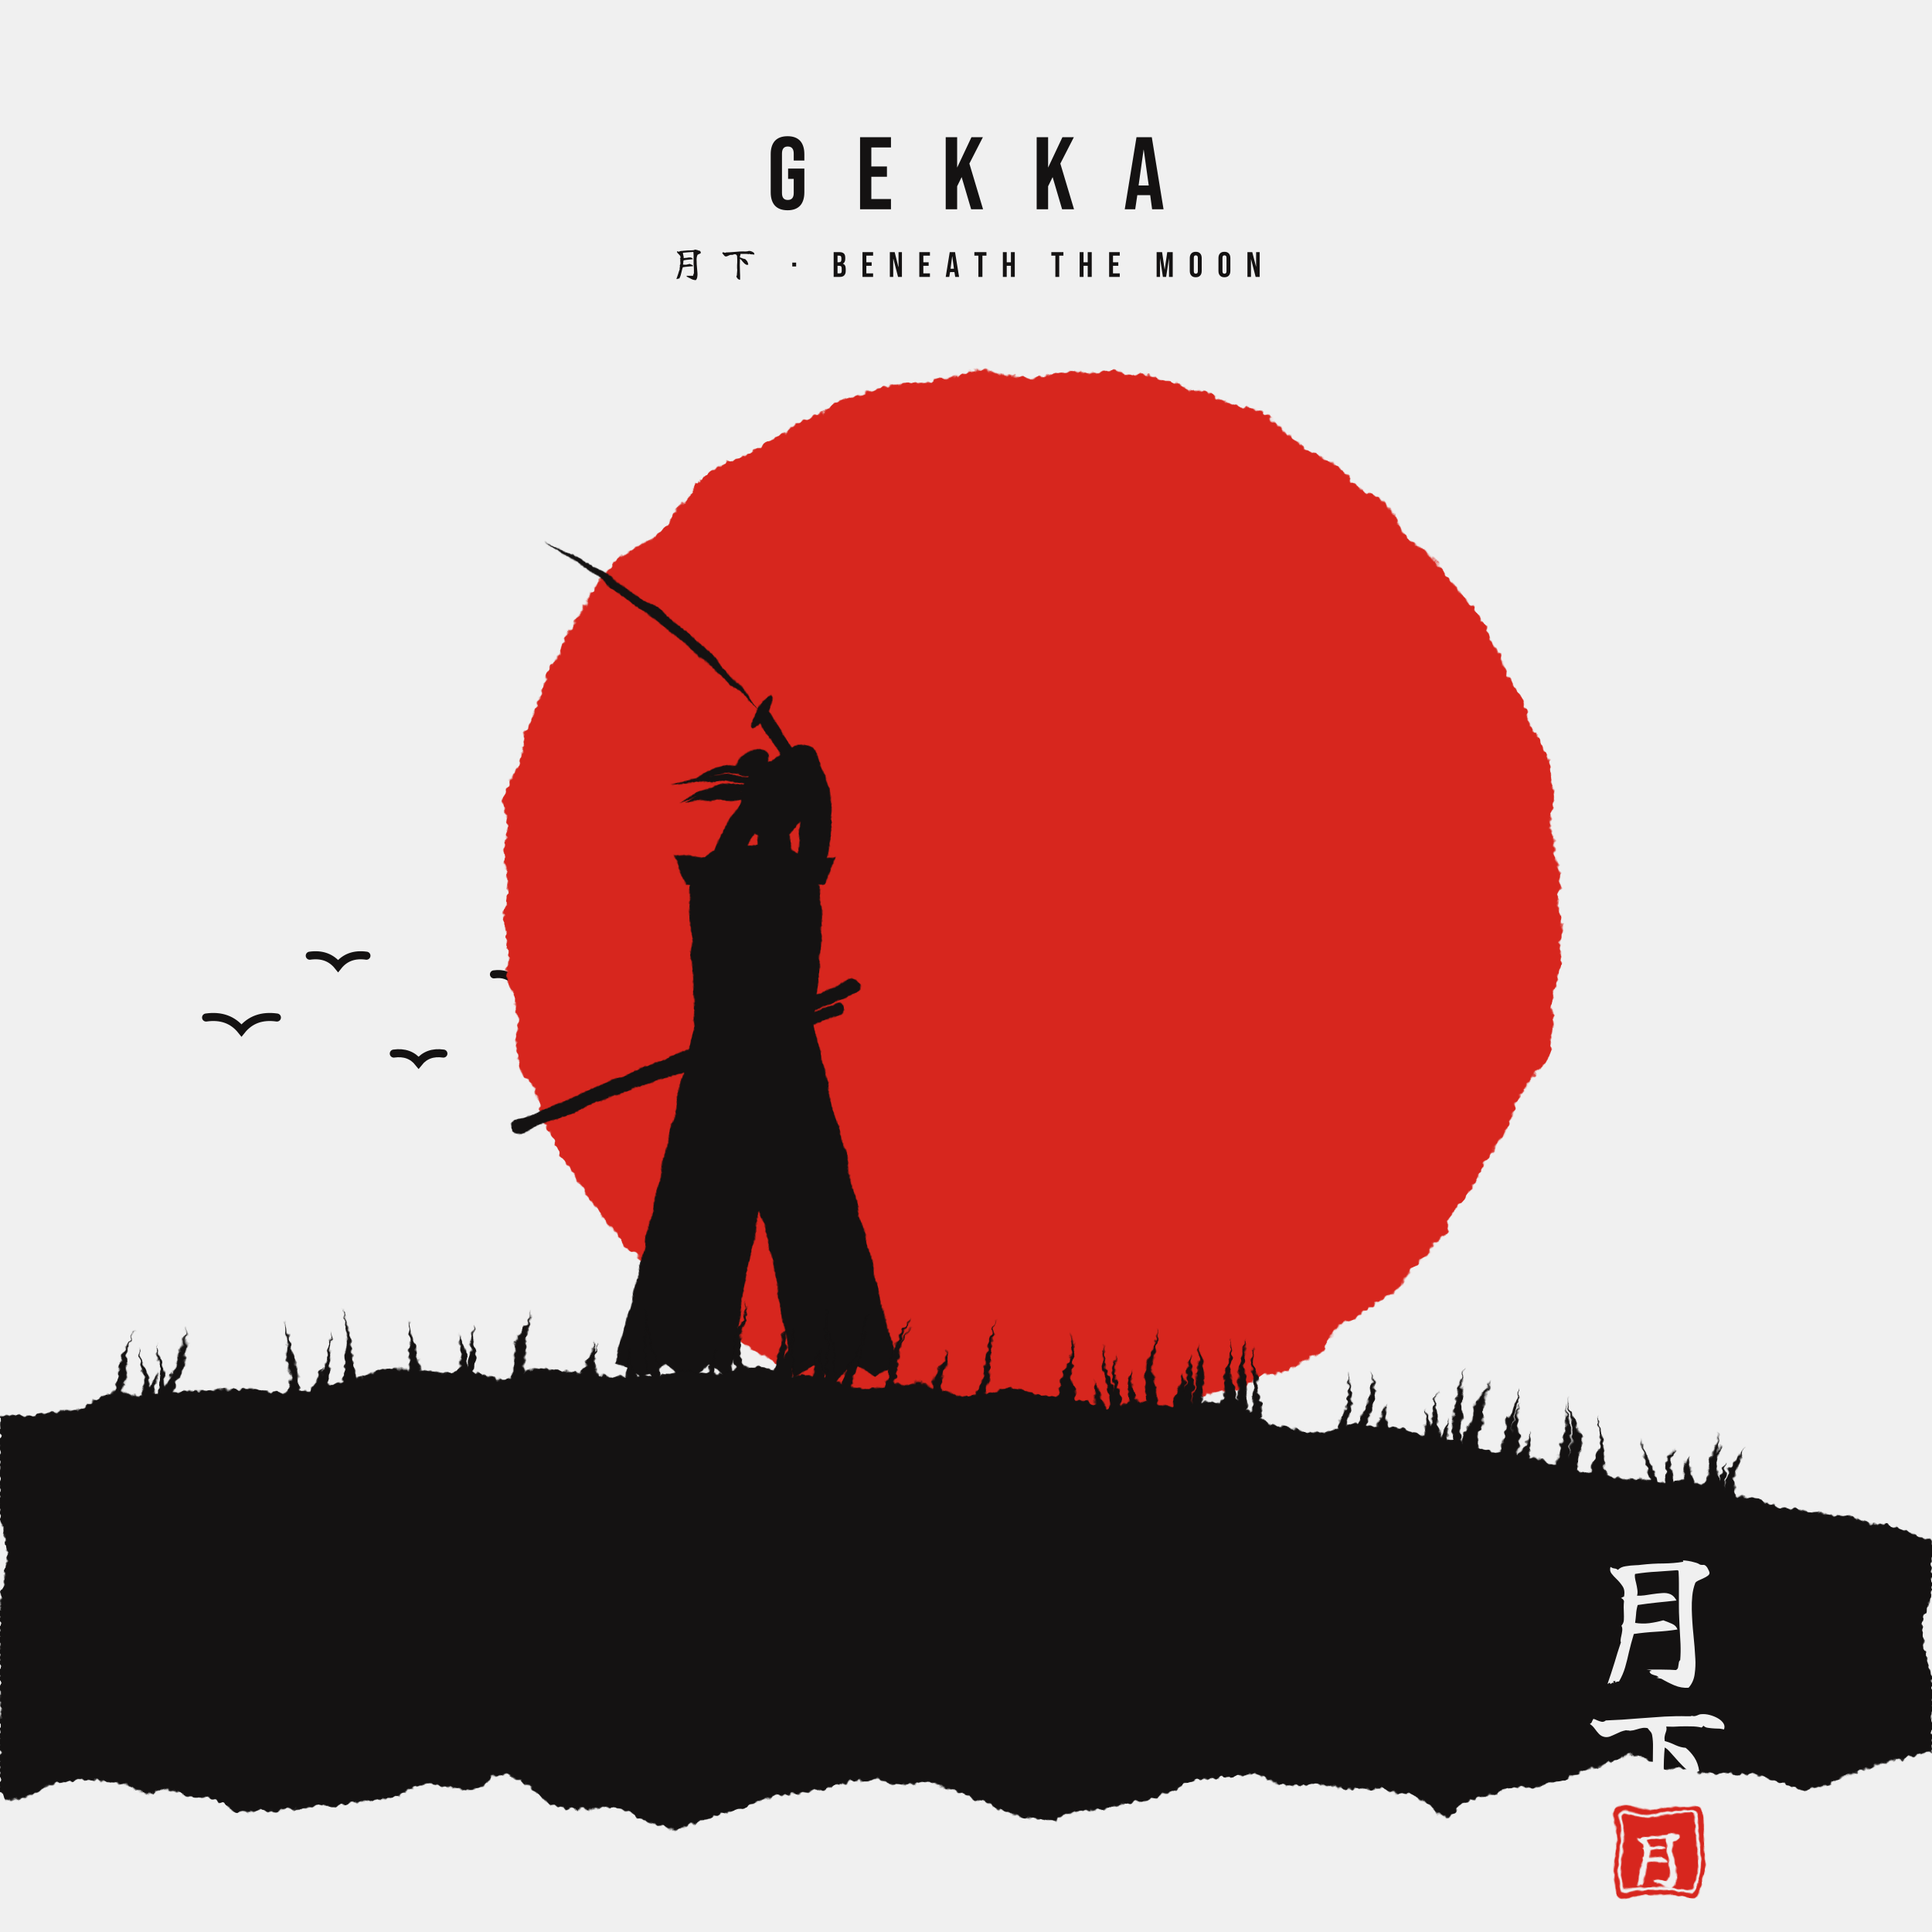
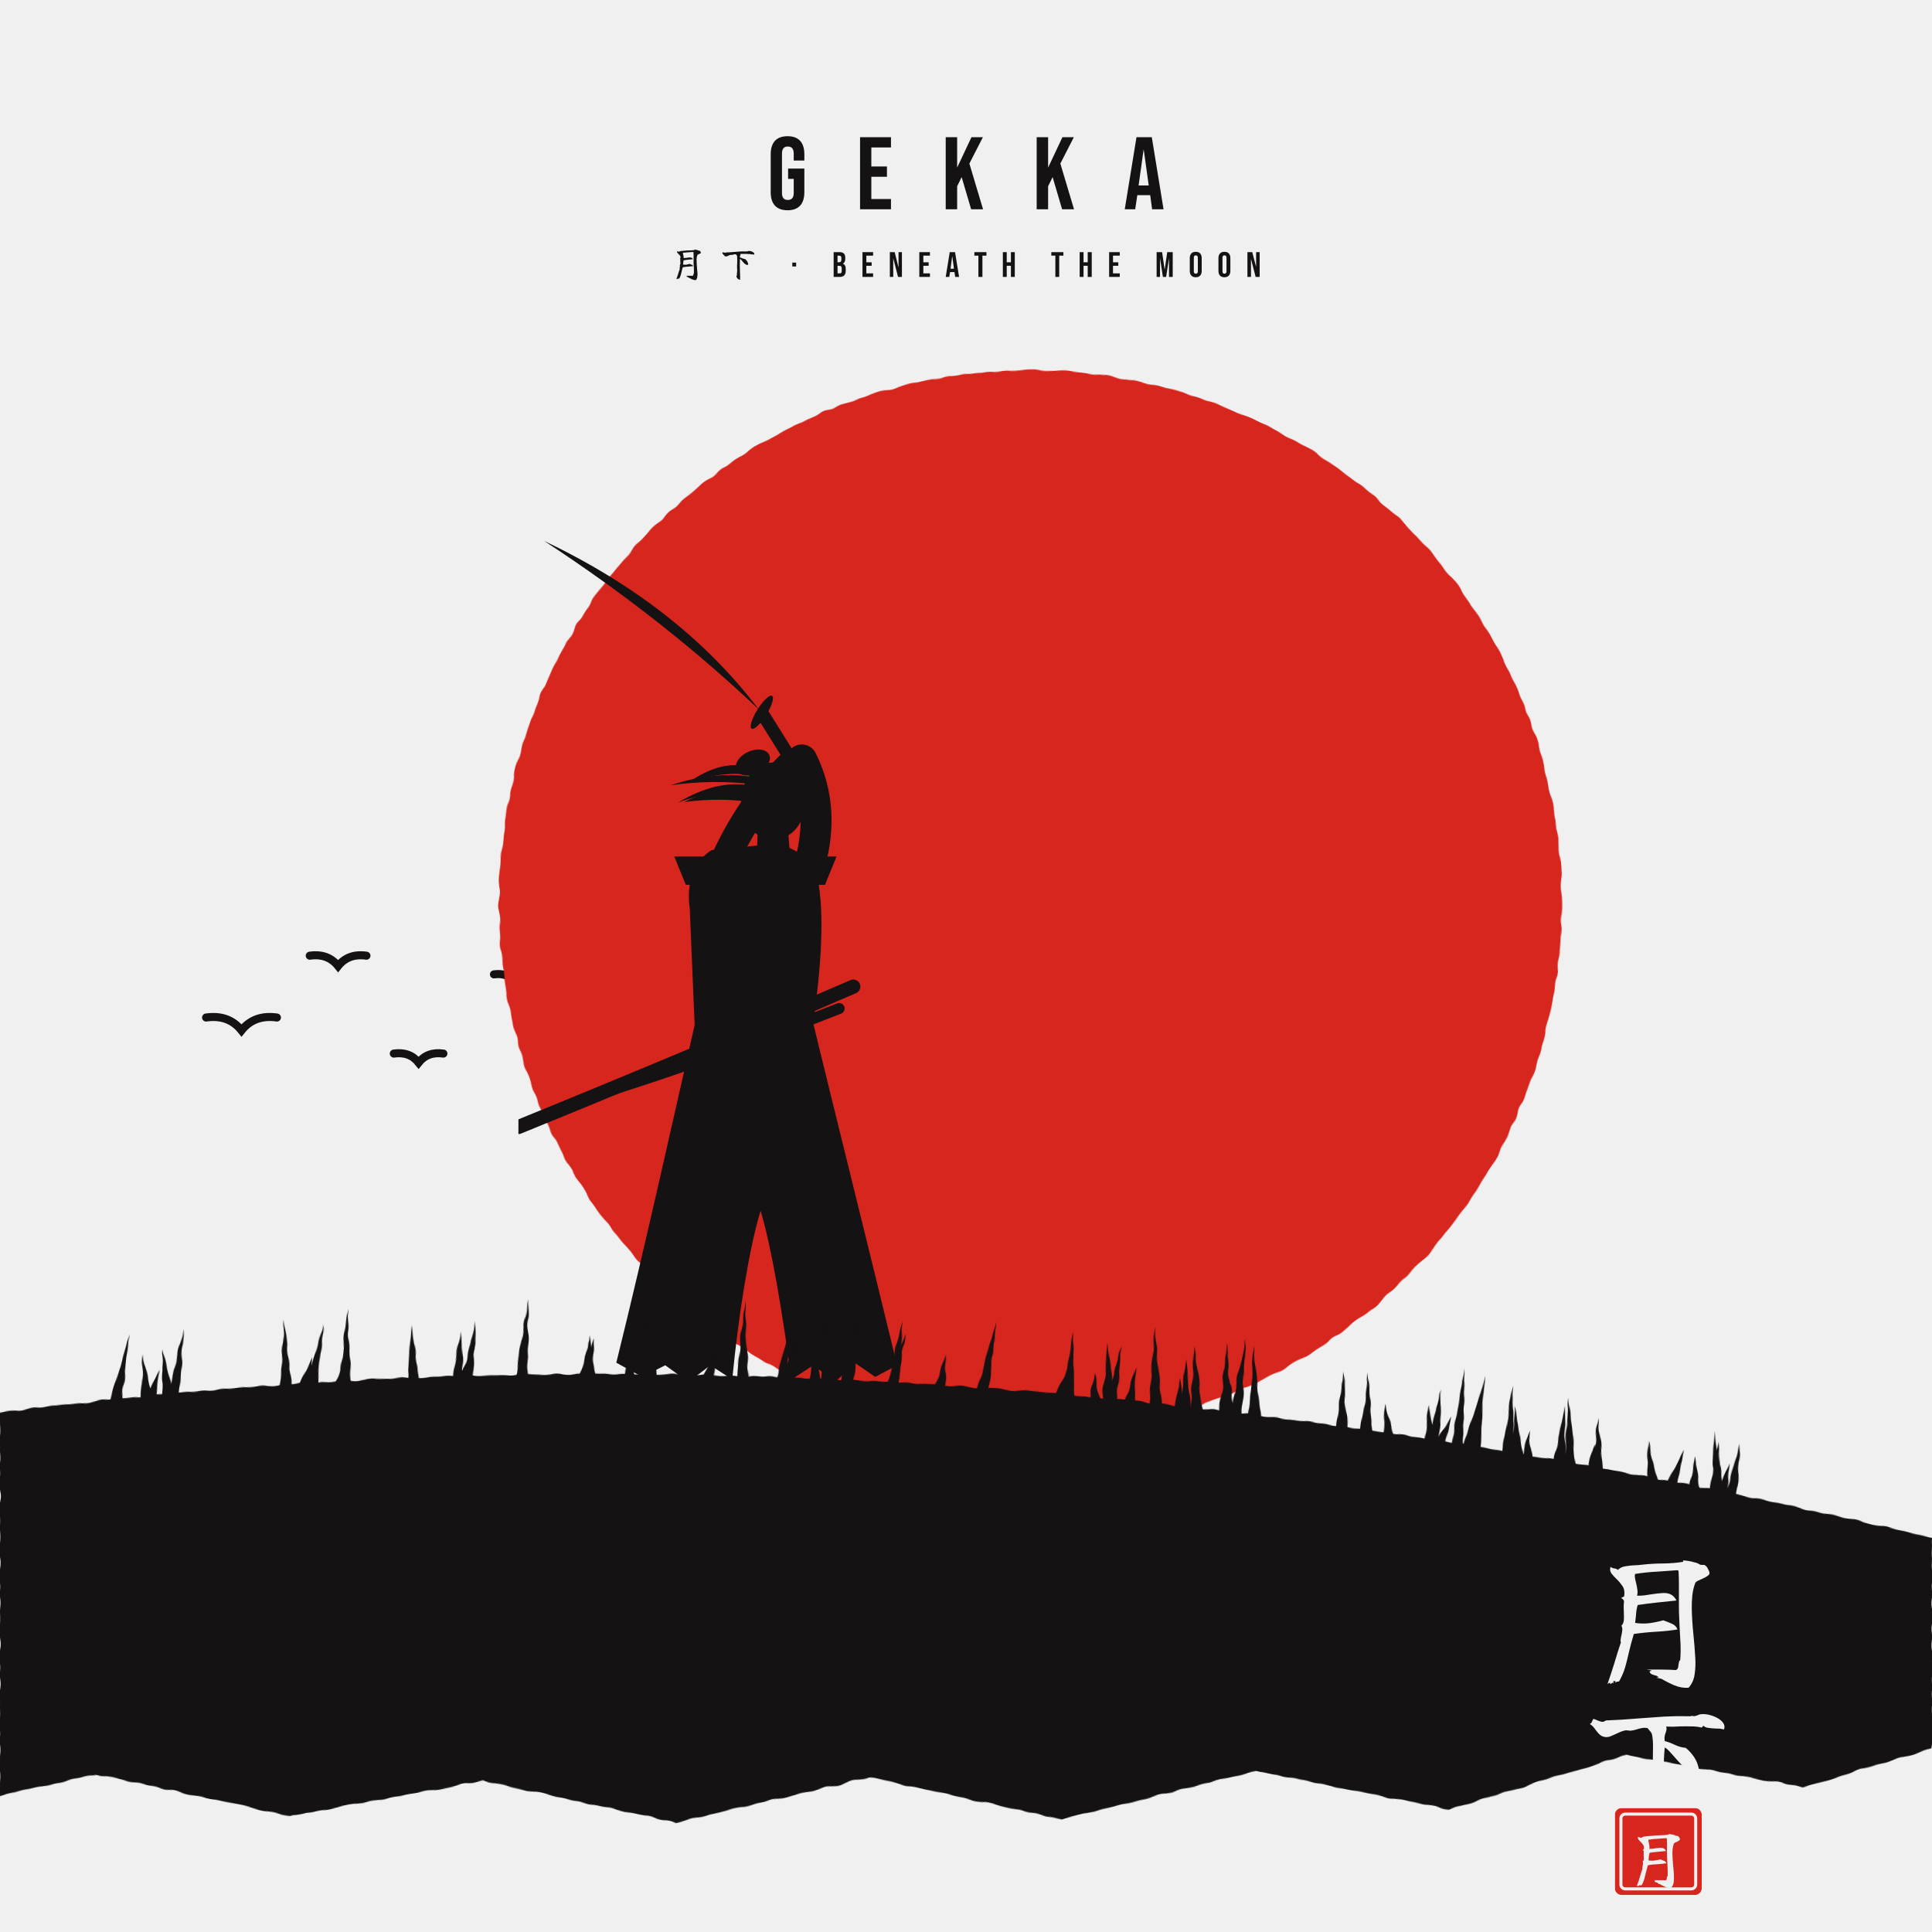
<svg xmlns="http://www.w3.org/2000/svg" width="1200" height="1200" viewBox="0 0 1200 1200" data-print-in="12x12">
  <defs>
-     <filter id="rough" x="-5%" y="-5%" width="110%" height="110%">
-       <feTurbulence type="fractalNoise" baseFrequency="0.03" numOctaves="2" seed="110" result="n" />
-       <feDisplacementMap in="SourceGraphic" in2="n" scale="9" xChannelSelector="R" yChannelSelector="G" result="d" />
-       <feTurbulence type="fractalNoise" baseFrequency="0.25" numOctaves="1" seed="111" result="n2" />
-       <feDisplacementMap in="d" in2="n2" scale="2" xChannelSelector="R" yChannelSelector="G" />
+     <filter id="rough" x="0" y="0" width="1" height="1">
+       <feOffset dx="0" dy="0" />
    </filter>
-     <filter id="brush" x="-10%" y="-10%" width="120%" height="120%">
-       <feTurbulence type="fractalNoise" baseFrequency="0.018" numOctaves="3" seed="112" result="n" />
-       <feDisplacementMap in="SourceGraphic" in2="n" scale="22" xChannelSelector="R" yChannelSelector="G" result="d" />
-       <feTurbulence type="fractalNoise" baseFrequency="0.3" numOctaves="1" seed="113" result="n2" />
-       <feDisplacementMap in="d" in2="n2" scale="4" xChannelSelector="R" yChannelSelector="G" />
+     <filter id="brush" x="-5%" y="-5%" width="110%" height="110%">
+       <feTurbulence type="fractalNoise" baseFrequency="0.12" numOctaves="1" seed="112" result="n" />
+       <feDisplacementMap in="SourceGraphic" in2="n" scale="2.5" xChannelSelector="R" yChannelSelector="G" />
    </filter>
    <filter id="grain" filterUnits="userSpaceOnUse" x="0" y="0" width="1200" height="1800">
      <feTurbulence type="fractalNoise" baseFrequency="0.55" numOctaves="2" seed="114" result="n" />
      <feColorMatrix in="n" type="matrix" values="0 0 0 0 0  0 0 0 0 0  0 0 0 0 0  1.7 0 0 0 -0.6" result="a" />
      <feComponentTransfer in="a" result="m">
        <feFuncA type="discrete" tableValues="1 1 1 1 1 1 1 1 1 0" />
      </feComponentTransfer>
      <feComposite in="SourceGraphic" in2="m" operator="in" />
    </filter>
  </defs>
  <path d="M489.2 130.6Q484.0 130.6 481.3 127.7Q478.7 124.8 478.7 119.4L478.7 119.4L478.7 95.8Q478.7 90.4 481.3 87.5Q484.0 84.6 489.2 84.6L489.2 84.6Q494.3 84.6 497.0 87.5Q499.6 90.4 499.6 95.8L499.6 95.8L499.6 99.7L493.0 99.7L493.0 95.4Q493.0 91.0 489.3 91.0L489.3 91.0Q485.7 91.0 485.7 95.4L485.7 95.4L485.7 119.9Q485.7 124.2 489.3 124.2L489.3 124.2Q493.0 124.2 493.0 119.9L493.0 119.9L493.0 111.1L489.5 111.1L489.5 104.7L499.6 104.7L499.6 119.4Q499.6 124.8 497.0 127.7Q494.3 130.6 489.2 130.6L489.2 130.6ZM534.2 130L534.2 85.2L553.4 85.2L553.4 91.6L541.2 91.6L541.2 103.4L550.9 103.4L550.9 109.8L541.2 109.8L541.2 123.6L553.4 123.6L553.4 130L534.2 130ZM587.4 130L587.4 85.2L594.5 85.2L594.5 104.1L603.4 85.2L610.5 85.2L602.1 101.6L610.6 130L603.2 130L597.3 110.0L594.5 115.7L594.5 130L587.4 130ZM643.9 130L643.9 85.2L651.0 85.2L651.0 104.1L659.9 85.2L667.0 85.2L658.6 101.6L667.1 130L659.7 130L653.8 110.0L651.0 115.7L651.0 130L643.9 130ZM698.6 130L705.9 85.2L715.4 85.2L722.7 130L715.6 130L714.4 121.1L714.4 121.2L706.4 121.2L705.1 130L698.6 130ZM707.2 115.2L713.5 115.2L710.4 93.0L710.3 93.0L707.2 115.2Z" fill="#141212" />
  <path d="M435.3 157.0L435.3 157.0Q435.3 157.2 435.0 157.4Q434.7 157.5 434.4 157.7Q434.0 157.9 433.7 158.0Q433.3 158.2 433.2 158.4L433.2 158.4Q432.8 159.3 432.7 160.3Q432.6 161.3 432.7 162.3L432.7 162.3Q432.7 164.2 432.9 166.0Q433.1 167.9 433.2 169.6L433.2 169.6Q433.3 170.7 433.1 171.9Q433.0 173.1 432.2 174.0L432.2 174.0Q431.1 174.0 430.1 173.6Q429.1 173.2 428.2 172.6L428.2 172.6L427.4 172.5Q427.5 172.4 427.6 172.4L427.6 172.4Q427.7 172.4 427.8 172.4L427.8 172.4Q427.5 172.2 427.3 172.1Q427.0 172.1 426.8 172.0Q426.6 171.9 426.4 171.6L426.4 171.6Q426.4 171.5 426.5 171.5Q426.6 171.5 426.7 171.4L426.7 171.4Q426.7 171.4 426.7 171.4L426.7 171.4Q426.6 171.4 426.4 171.3Q426.2 171.3 426.0 171.3L426.0 171.3Q426.3 171.3 426.9 171.3Q427.5 171.3 428.2 171.3Q428.8 171.3 429.4 171.3Q430.0 171.3 430.3 171.3L430.3 171.3Q430.6 171.2 430.6 170.9Q430.7 170.6 430.7 170.3Q430.8 170.0 431.0 169.8L431.0 169.8Q431.0 168.7 431.0 167.4Q430.9 166.2 430.9 164.8L430.9 164.8Q430.8 164.5 430.8 164.2Q430.8 163.9 430.8 163.7L430.8 163.7Q430.8 162.8 430.8 161.9Q430.8 161.0 430.8 160.2L430.8 160.2Q430.8 159.3 430.8 158.4Q430.8 157.6 430.7 156.7L430.7 156.7Q430.7 156.5 430.5 156.5L430.5 156.5Q429.0 156.6 427.5 156.7Q425.9 156.8 424.2 157.0L424.2 157.0Q424.2 157.2 424.2 157.6Q424.3 158.0 424.4 158.4L424.4 158.4Q424.5 158.9 424.6 159.4Q424.7 159.9 424.6 160.3L424.6 160.3Q425.1 160.3 425.7 160.2Q426.2 160.2 426.8 160.1L426.8 160.1Q427.5 159.9 428.2 159.9Q428.9 159.8 429.5 160.1Q430.1 160.3 430.4 161L430.4 161Q428.8 161.2 427.4 161.3Q426.1 161.4 424.6 161.7L424.6 161.7Q424.4 162.4 424.4 163.0Q424.4 163.6 424.2 164.3L424.2 164.3Q425.3 164.5 426.3 164.4Q427.4 164.2 428.4 163.9L428.4 163.9Q429.1 164.2 429.7 164.5Q430.4 164.7 430.5 165.3L430.5 165.3Q429.1 165.5 427.4 165.6Q425.7 165.7 424.1 166.0L424.1 166.0Q423.6 167.4 423.4 168.6Q423.1 169.8 422.8 170.9Q422.5 172 421.9 173.0L421.9 173.0Q421.7 173.0 421.5 173.1Q421.4 173.1 421.3 173.2L421.3 173.2Q421.3 173.1 421.3 173.1Q421.4 173.0 421.3 172.9L421.3 172.9Q421.1 173.0 421.1 172.9L421.1 172.9Q421.0 173.0 421.0 173.1L421.0 173.1Q421.1 173.2 421.1 173.3L421.1 173.3Q421.0 173.2 420.9 173.2Q420.8 173.3 420.7 173.3L420.7 173.3Q420.7 173.4 420.6 173.4L420.6 173.4Q420.5 173.4 420.5 173.3L420.5 173.3Q420.6 173.3 420.5 173.2L420.5 173.2Q420.4 173.3 420.3 173.3Q420.2 173.3 420.1 173.4L420.1 173.4Q420.7 171.8 421.2 170.2Q421.6 168.7 422.2 167.2L422.2 167.2Q422.1 167.1 422.1 166.8Q422.1 166.6 422.2 166.3L422.2 166.3Q422.3 165.9 422.3 165.5Q422.4 165.0 422.2 164.8L422.2 164.8Q422.5 164.4 422.6 163.9Q422.6 163.4 422.6 162.8L422.6 162.8Q422.5 162.4 422.5 162.0Q422.5 161.6 422.6 161.1L422.6 161.1Q422.5 160.7 422.2 160.6L422.2 160.6Q422.3 160.6 422.4 160.5Q422.5 160.4 422.6 160.4L422.6 160.4Q422.8 159.4 422.4 158.8Q422.0 158.3 421.5 157.8L421.5 157.8Q421.1 157.4 420.7 157.0Q420.4 156.6 420.6 156.0L420.6 156.0Q420.9 156.2 421.2 156.2Q421.5 156.3 421.7 156.4L421.7 156.4Q422.1 156.0 422.9 155.9Q423.6 155.8 424.3 155.8L424.3 155.8Q424.5 155.7 424.8 155.7Q425.0 155.7 425.2 155.7L425.2 155.7Q426.9 155.5 428.5 155.5Q430.1 155.5 431.3 155.3L431.3 155.3Q431.4 155.2 431.4 155.2Q431.4 155.1 431.3 155.0L431.3 155.0Q431.6 155.0 432.1 155.1Q432.6 155.2 433.1 155.3Q433.6 155.5 433.8 155.6L433.8 155.6Q434.0 155.7 434.3 155.7Q434.6 155.7 434.8 155.9L434.8 155.9Q434.8 155.9 435.0 156.1Q435.1 156.4 435.2 156.6Q435.3 156.9 435.3 157.0ZM468.5 158.2L468.5 158.2Q468.2 158.1 467.8 158.0Q467.5 158.0 467.1 158.0L467.1 158.0Q466.6 158.0 466.1 157.9Q465.6 157.9 465.4 157.6L465.4 157.6Q465.3 157.7 465.3 157.7Q465.2 157.8 465.1 157.9L465.1 157.9Q464.4 157.7 463.6 157.7Q462.8 157.7 461.9 157.7L461.9 157.7Q461.4 157.7 460.9 157.7Q460.4 157.7 459.9 157.7L459.9 157.7Q460.0 158.0 459.9 158.2Q459.9 158.4 459.8 158.6L459.8 158.6Q459.7 158.8 459.6 159.1Q459.6 159.4 459.6 159.9L459.6 159.9Q460.4 160.1 461.2 160.5Q462.0 160.8 462.8 160.9L462.8 160.9Q463.5 161.5 464.1 162.3Q464.6 163.2 464.8 164.3L464.8 164.3Q464.1 164.7 463.5 164.4Q462.9 164.1 462.3 163.6Q461.7 163.0 461.2 162.4L461.2 162.4Q460.8 161.9 460.4 161.4Q460.0 161.0 459.6 160.8L459.6 160.8Q459.5 162.6 459.5 164.6Q459.5 166.6 459.6 168.6L459.6 168.6Q459.6 169.9 459.7 171.2Q459.7 172.5 459.7 173.7L459.7 173.7Q459.3 173.8 458.9 173.6Q458.5 173.4 458.2 173.1Q457.9 172.7 457.7 172.4Q457.4 172.0 457.4 171.7L457.4 171.7Q457.4 171.5 457.5 171.3Q457.6 171.1 457.7 171.0L457.7 171.0Q457.7 170.8 457.7 170.3Q457.8 169.8 457.8 169.1Q457.8 168.4 457.9 167.7Q457.9 167.0 457.8 166.5L457.8 166.5Q457.8 165.6 457.8 164.7Q457.8 163.8 457.9 163.0L457.9 163.0Q457.9 161.9 457.9 160.9Q457.9 159.9 457.8 159.0L457.8 159.0Q457.8 158.7 457.5 158.5Q457.3 158.2 457.1 158.0L457.1 158.0Q456.7 157.9 456.3 157.9Q455.9 158.0 455.5 158.1L455.5 158.1Q455.3 158.2 455.0 158.3Q454.8 158.3 454.5 158.3L454.5 158.3Q454.4 158.3 454.3 158.3L454.3 158.3Q454.2 158.3 454.1 158.3Q454.0 158.3 453.9 158.3L453.9 158.3Q453.5 158.3 453.1 158.5Q452.7 158.6 452.4 158.8L452.4 158.8Q451.9 159.0 451.5 159.2Q451.1 159.3 450.7 159.3L450.7 159.3Q450.2 159.2 449.9 158.8Q449.5 158.4 449.2 158.0Q449.0 157.6 448.5 157.3L448.5 157.3Q448.8 157.2 448.8 157.1Q448.8 156.9 449.1 156.6L449.1 156.6Q449.2 156.6 449.3 156.7Q449.5 156.7 449.6 156.8L449.6 156.8Q449.9 156.9 450.3 157.0Q450.6 157.1 450.9 156.8L450.9 156.8Q452.1 156.8 453.3 156.7Q454.6 156.6 455.9 156.5L455.9 156.5Q457.8 156.4 459.6 156.2Q461.4 156.1 462.9 156.2L462.9 156.2Q463.0 156.2 463.1 156.2L463.1 156.2Q463.3 156.2 463.4 156.2Q463.6 156.2 463.7 156.1L463.7 156.1Q464.0 156.2 464.2 156.1Q464.5 156.1 464.7 156.0L464.7 156.0Q464.8 155.9 464.9 155.9Q465.0 155.9 465.1 155.9L465.1 155.9Q465.7 155.8 466.3 156.0Q467.0 156.2 467.5 156.5Q468.1 156.8 468.4 157.2Q468.6 157.7 468.5 158.2ZM492.1 165.5L492.1 163.1L494.5 163.1L494.5 165.5L492.1 165.5ZM517.8 172L517.8 156.6L521.4 156.6Q523.3 156.6 524.2 157.5Q525.0 158.3 525.0 160.1L525.0 160.1L525.0 160.8Q525.0 161.9 524.6 162.7Q524.2 163.4 523.5 163.8L523.5 163.8L523.5 163.8Q525.3 164.4 525.3 167.0L525.3 167.0L525.3 168.3Q525.3 170.1 524.3 171.1Q523.4 172 521.6 172L521.6 172L517.8 172ZM520.2 162.9L521.1 162.9Q521.9 162.9 522.2 162.5Q522.6 162.1 522.6 161.2L522.6 161.2L522.6 160.4Q522.6 159.5 522.3 159.2Q522 158.8 521.4 158.8L521.4 158.8L520.2 158.8L520.2 162.9ZM520.2 169.8L521.6 169.8Q522.2 169.8 522.5 169.5Q522.8 169.1 522.8 168.3L522.8 168.3L522.8 166.9Q522.8 165.9 522.5 165.5Q522.1 165.1 521.3 165.1L521.3 165.1L520.2 165.1L520.2 169.8ZM535.7 172L535.7 156.6L542.3 156.6L542.3 158.8L538.1 158.8L538.1 162.9L541.4 162.9L541.4 165.1L538.1 165.1L538.1 169.8L542.3 169.8L542.3 172L535.7 172ZM552.7 172L552.7 156.6L555.7 156.6L558.0 165.8L558.1 165.8L558.1 156.6L560.2 156.6L560.2 172L557.8 172L554.9 160.8L554.8 160.8L554.8 172L552.7 172ZM571.0 172L571.0 156.6L577.6 156.6L577.6 158.8L573.5 158.8L573.5 162.9L576.8 162.9L576.8 165.1L573.5 165.1L573.5 169.8L577.6 169.8L577.6 172L571.0 172ZM587.4 172L589.9 156.6L593.2 156.6L595.7 172L593.3 172L592.8 168.9L592.8 169.0L590.1 169.0L589.6 172L587.4 172ZM590.4 166.9L592.5 166.9L591.5 159.3L591.4 159.3L590.4 166.9ZM607.7 172L607.7 158.8L605.2 158.8L605.2 156.6L612.7 156.6L612.7 158.8L610.2 158.8L610.2 172L607.7 172ZM622.9 172L622.9 156.6L625.3 156.6L625.3 162.9L627.9 162.9L627.9 156.6L630.3 156.6L630.3 172L627.9 172L627.9 165.1L625.3 165.1L625.3 172L622.9 172ZM655.5 172L655.5 158.8L653.0 158.8L653.0 156.6L660.5 156.6L660.5 158.8L657.9 158.8L657.9 172L655.5 172ZM670.6 172L670.6 156.6L673.0 156.6L673.0 162.9L675.6 162.9L675.6 156.6L678.1 156.6L678.1 172L675.6 172L675.6 165.1L673.0 165.1L673.0 172L670.6 172ZM688.9 172L688.9 156.6L695.5 156.6L695.5 158.8L691.3 158.8L691.3 162.9L694.6 162.9L694.6 165.1L691.3 165.1L691.3 169.8L695.5 169.8L695.5 172L688.9 172ZM718.4 172L718.4 156.6L721.8 156.6L723.4 167.6L723.4 167.6L725.0 156.6L728.4 156.6L728.4 172L726.1 172L726.1 160.3L726.1 160.3L724.3 172L722.3 172L720.5 160.3L720.5 160.3L720.5 172L718.4 172ZM742.7 172.2Q740.9 172.2 740.0 171.2Q739.0 170.2 739.0 168.3L739.0 168.3L739.0 160.3Q739.0 158.4 740.0 157.4Q740.9 156.4 742.7 156.4L742.7 156.4Q744.5 156.4 745.4 157.4Q746.4 158.4 746.4 160.3L746.4 160.3L746.4 168.3Q746.4 170.2 745.4 171.2Q744.5 172.2 742.7 172.2L742.7 172.2ZM742.7 170.0Q744.0 170.0 744.0 168.5L744.0 168.5L744.0 160.1Q744.0 158.6 742.7 158.6L742.7 158.6Q741.5 158.6 741.5 160.1L741.5 160.1L741.5 168.5Q741.5 170.0 742.7 170.0L742.7 170.0ZM760.5 172.2Q758.7 172.2 757.8 171.2Q756.8 170.2 756.8 168.3L756.8 168.3L756.8 160.3Q756.8 158.4 757.8 157.4Q758.7 156.4 760.5 156.4L760.5 156.4Q762.3 156.4 763.2 157.4Q764.2 158.4 764.2 160.3L764.2 160.3L764.2 168.3Q764.2 170.2 763.2 171.2Q762.3 172.2 760.5 172.2L760.5 172.2ZM760.5 170.0Q761.8 170.0 761.8 168.5L761.8 168.5L761.8 160.1Q761.8 158.6 760.5 158.6L760.5 158.6Q759.3 158.6 759.3 160.1L759.3 160.1L759.3 168.5Q759.3 170.0 760.5 170.0L760.5 170.0ZM774.8 172L774.8 156.6L777.8 156.6L780.2 165.8L780.2 165.8L780.2 156.6L782.4 156.6L782.4 172L779.9 172L777.0 160.8L777.0 160.8L777.0 172L774.8 172Z" fill="#141212" />
  <path d="M128,632 Q142,630 150,640 Q158,630 172,632" stroke="#141212" stroke-width="5" fill="none" stroke-linecap="round" />
  <path d="M192.4,593.6 Q203.6,592 210,600 Q216.4,592 227.6,593.6" stroke="#141212" stroke-width="5" fill="none" stroke-linecap="round" />
  <path d="M244.6,654.4 Q254.4,653 260,660 Q265.6,653 275.4,654.4" stroke="#141212" stroke-width="5" fill="none" stroke-linecap="round" />
  <path d="M306.8,605.2 Q315.2,604 320,610 Q324.8,604 333.2,605.2" stroke="#141212" stroke-width="5" fill="none" stroke-linecap="round" />
  <g filter="url(#brush)">
    <circle cx="640" cy="560" r="330" fill="#D7261E" />
  </g>
  <g transform="translate(470,868) scale(0.4,0.4) translate(0,-1000)">
    <g filter="url(#rough)">
      <g fill="#141212">
        <path d="M-96,420 L88,420 C122,560 172,760 218,950 L184,968 L152,946 L122,976 L88,950 L54,972 C40,870 24,770 6,710 C-12,770 -28,870 -38,972 L-72,950 L-106,976 L-142,950 L-178,968 L-218,946 C-172,760 -128,560 -96,420Z" />
        <path d="M-70,150 C-96,166 -110,200 -104,240 L-96,430 L86,430 C98,350 106,262 96,202 C90,166 60,146 30,140Z" />
        <path d="M-128,160 L124,160 L106,204 L-110,204Z" />
        <path d="M2,112 L48,112 L52,160 L0,160Z" />
        <ellipse cx="26" cy="74" rx="50" ry="60" />
        <path d="M70,58 L90,86 L72,94Z" />
        <ellipse cx="-6" cy="14" rx="28" ry="18" transform="rotate(-25 -6 14)" />
        <path d="M-10,22 Q-53.515,7.822 -107.029,45.825 Q-53.515,26 -4,34Z" />
        <path d="M-10,36 Q-66.692,27.281 -133.385,49.225 Q-66.692,40 -4,48Z" />
        <path d="M-10,50 Q-60.904,39.851 -121.808,76.028 Q-60.904,54 -4,62Z" />
        <path d="M-10,64 Q-56.221,46.908 -112.443,75.341 Q-56.221,68 -4,76Z" />
        <path d="M150,362 Q-100,470 -370,580" stroke="#141212" stroke-width="22" stroke-linecap="round" fill="none" />
        <path d="M128,396 Q-60,470 -230,524" stroke="#141212" stroke-width="17" stroke-linecap="round" fill="none" />
        <ellipse cx="66" cy="402" rx="10" ry="30" transform="rotate(-22 66 402)" />
        <path d="M78,186 Q110,90 70,10" stroke="#141212" stroke-width="48" stroke-linecap="round" fill="none" />
        <path d="M-60,190 Q-20,90 50,20" stroke="#141212" stroke-width="44" stroke-linecap="round" fill="none" />
        <path d="M60,20 L10,-60" stroke="#141212" stroke-width="20" stroke-linecap="round" />
        <ellipse cx="8" cy="-64" rx="30" ry="8" transform="rotate(-58 8 -64)" />
        <path d="M2,-70 Q-120,-230 -330,-330 Q-140,-206 14,-58Z" />
      </g>
    </g>
  </g>
  <mask id="hl0" maskUnits="userSpaceOnUse" x="-3000" y="-3000" width="8000" height="9000">
    <rect x="-3000" y="-3000" width="8000" height="9000" fill="#fff" />
    <path d="M1061.8 977.2L1061.8 977.2Q1061.7 978.1 1060.5 978.9Q1059.3 979.7 1057.8 980.4Q1056.3 981.0 1054.9 981.7Q1053.6 982.3 1053 983.1L1053 983.1Q1051.5 987.0 1051.1 991.3Q1050.7 995.5 1050.8 999.7L1050.8 999.7Q1051.0 1007.4 1051.8 1015.1Q1052.6 1022.8 1053 1030.2L1053 1030.2Q1053.3 1034.8 1052.6 1039.7Q1052.0 1044.7 1048.8 1048.3L1048.8 1048.3Q1044.3 1048.6 1040.0 1046.8Q1035.8 1045.0 1031.9 1042.7L1031.9 1042.7L1028.9 1042.1Q1029.0 1041.9 1029.7 1041.9L1029.7 1041.9Q1030.1 1041.9 1030.3 1041.9L1030.3 1041.9Q1029.4 1040.9 1028.3 1040.7Q1027.1 1040.4 1026.2 1040.0Q1025.2 1039.7 1024.6 1038.5L1024.6 1038.5Q1024.5 1038.2 1024.9 1038.0Q1025.3 1037.9 1025.8 1037.8L1025.8 1037.8Q1025.9 1037.8 1025.9 1037.8L1025.9 1037.8Q1025.4 1037.4 1024.6 1037.3Q1023.7 1037.2 1022.7 1037.0L1022.7 1037.0Q1024.2 1037.0 1026.7 1037.0Q1029.2 1037.0 1031.9 1037.0Q1034.7 1037.0 1037.1 1037.1Q1039.6 1037.2 1040.9 1037.3L1040.9 1037.3Q1042.1 1036.8 1042.3 1035.6Q1042.5 1034.4 1042.7 1033.1Q1042.8 1031.7 1043.6 1031.1L1043.6 1031.1Q1044.0 1026.4 1043.8 1021.1Q1043.5 1015.7 1043.2 1010.1L1043.2 1010.1Q1043.2 1008.9 1043.1 1007.7Q1043.1 1006.4 1043.0 1005.2L1043.0 1005.2Q1042.8 1001.6 1042.8 997.9Q1042.8 994.3 1042.8 990.7L1042.8 990.7Q1042.8 987.0 1042.8 983.4Q1042.8 979.9 1042.6 976.3L1042.6 976.3Q1042.6 975.2 1041.6 975.3L1041.6 975.3Q1035.4 975.8 1029.0 976.2Q1022.6 976.5 1015.6 977.6L1015.6 977.6Q1015.3 978.4 1015.5 979.9Q1015.7 981.4 1016.2 983.2L1016.2 983.2Q1016.7 985.3 1017.0 987.4Q1017.3 989.6 1016.8 991.1L1016.8 991.1Q1019.1 991.2 1021.4 990.9Q1023.7 990.6 1026.0 990.2L1026.0 990.2Q1029.3 989.7 1032.2 989.5Q1035.2 989.2 1037.5 990.2Q1039.8 991.2 1041.3 994.1L1041.3 994.1Q1034.7 994.8 1028.9 995.4Q1023.2 996.0 1017.2 996.9L1017.2 996.9Q1016.3 1000.1 1016.2 1002.6Q1016.0 1005.1 1015.6 1008.0L1015.6 1008.0Q1019.9 1008.7 1024.3 1008.2Q1028.8 1007.6 1033.1 1006.4L1033.1 1006.4Q1035.9 1007.4 1038.6 1008.6Q1041.2 1009.8 1041.9 1012.1L1041.9 1012.1Q1035.7 1013.1 1028.6 1013.5Q1021.5 1013.9 1014.8 1014.9L1014.8 1014.9Q1013.0 1020.9 1011.8 1026.0Q1010.7 1031.1 1009.4 1035.6Q1008.1 1040.1 1005.6 1044.4L1005.6 1044.4Q1004.8 1044.4 1004.2 1044.6Q1003.7 1044.8 1003.0 1045.1L1003.0 1045.1Q1003.2 1044.9 1003.4 1044.5Q1003.5 1044.2 1003.0 1044.1L1003.0 1044.1Q1002.5 1044.4 1002.4 1044.1L1002.4 1044.1Q1001.8 1044.2 1002.1 1044.7L1002.1 1044.7Q1002.4 1045.1 1002.3 1045.4L1002.3 1045.4Q1001.8 1045.0 1001.5 1045.2Q1001.1 1045.4 1000.7 1045.7L1000.7 1045.7Q1000.6 1045.9 1000.5 1046L1000.5 1046Q1000.1 1045.9 1000.1 1045.6L1000.1 1045.6Q1000.2 1045.4 999.8 1045.1L999.8 1045.1Q999.6 1045.4 999.1 1045.6Q998.6 1045.7 998.4 1046.1L998.4 1046.1Q1000.8 1039.2 1002.8 1032.7Q1004.7 1026.2 1006.8 1020.0L1006.8 1020.0Q1006.4 1019.5 1006.6 1018.4Q1006.7 1017.4 1007 1016.2L1007 1016.2Q1007.4 1014.5 1007.6 1012.8Q1007.8 1011.0 1007.1 1009.8L1007.1 1009.8Q1008.5 1008.2 1008.6 1006.2Q1008.7 1004.1 1008.6 1001.7L1008.6 1001.7Q1008.5 1000.1 1008.5 998.3Q1008.5 996.5 1008.7 994.5L1008.7 994.5Q1008.2 993.0 1006.8 992.6L1006.8 992.6Q1007.3 992.4 1007.7 992.1Q1008.1 991.8 1008.7 991.7L1008.7 991.7Q1009.5 987.6 1007.7 985.1Q1006.0 982.6 1004.0 980.7L1004.0 980.7Q1002.2 979.0 1000.9 977.3Q999.6 975.6 1000.3 973.2L1000.3 973.2Q1001.6 974.1 1002.8 974.2Q1004.0 974.3 1004.9 975.1L1004.9 975.1Q1006.7 973.2 1009.8 972.8Q1012.8 972.3 1015.7 972.2L1015.7 972.2Q1016.8 972.1 1017.7 972.1Q1018.7 972.0 1019.5 971.9L1019.5 971.9Q1026.5 971.1 1033.2 971.1Q1039.8 971.0 1045.2 970.1L1045.2 970.1Q1045.5 970.0 1045.5 969.7Q1045.5 969.5 1045.2 969.2L1045.2 969.2Q1046.5 969.2 1048.5 969.5Q1050.5 969.8 1052.5 970.4Q1054.6 970.9 1055.7 971.7L1055.7 971.7Q1056.5 972.1 1057.6 972.0Q1058.7 971.8 1059.5 972.6L1059.5 972.6Q1059.9 972.9 1060.5 973.8Q1061.0 974.8 1061.5 975.8Q1061.9 976.8 1061.8 977.2Z" fill="#000" />
    <path d="M1070.8 1074.2L1070.8 1074.2Q1069.7 1073.9 1068.2 1073.7Q1066.7 1073.6 1065.1 1073.6L1065.1 1073.6Q1063.0 1073.5 1061.0 1073.2Q1059.1 1073.0 1058.1 1071.9L1058.1 1071.9Q1057.7 1072.1 1057.5 1072.5Q1057.2 1072.9 1056.8 1073.0L1056.8 1073.0Q1053.9 1072.3 1050.6 1072.3Q1047.2 1072.2 1043.5 1072.3L1043.5 1072.3Q1041.4 1072.4 1039.2 1072.5Q1037.1 1072.5 1034.9 1072.4L1034.9 1072.4Q1035.2 1073.4 1035.1 1074.2Q1035.0 1075.1 1034.6 1076.1L1034.6 1076.1Q1034.2 1077.1 1034.0 1078.3Q1033.7 1079.6 1034.0 1081.4L1034.0 1081.4Q1037.3 1082.3 1040.6 1083.9Q1043.9 1085.4 1047.0 1085.6L1047.0 1085.6Q1050.1 1088.1 1052.4 1091.6Q1054.7 1095.1 1055.4 1100.0L1055.4 1100.0Q1052.6 1101.5 1050.1 1100.4Q1047.5 1099.3 1045.1 1096.8Q1042.7 1094.4 1040.5 1091.8L1040.5 1091.8Q1038.7 1089.7 1037.1 1088.0Q1035.5 1086.2 1034.0 1085.4L1034.0 1085.4Q1033.3 1092.6 1033.4 1101.1Q1033.5 1109.5 1033.8 1117.8L1033.8 1117.8Q1034.0 1123.5 1034.1 1128.9Q1034.2 1134.3 1034.0 1139.0L1034.0 1139.0Q1032.5 1139.6 1030.8 1138.8Q1029.2 1138.1 1027.8 1136.7Q1026.5 1135.2 1025.6 1133.6Q1024.8 1131.9 1024.7 1130.7L1024.7 1130.7Q1024.7 1130.1 1025.1 1129.3Q1025.5 1128.5 1025.7 1127.8L1025.7 1127.8Q1025.9 1127.1 1026.0 1125.0Q1026.1 1122.9 1026.3 1120.1Q1026.4 1117.2 1026.5 1114.2Q1026.5 1111.2 1026.4 1108.9L1026.4 1108.9Q1026.3 1105.2 1026.4 1101.5Q1026.4 1097.8 1026.6 1094.4L1026.6 1094.4Q1026.7 1089.7 1026.7 1085.5Q1026.8 1081.3 1026.2 1077.9L1026.2 1077.9Q1026.0 1076.5 1025.1 1075.5Q1024.1 1074.4 1023.4 1073.4L1023.4 1073.4Q1021.6 1073.0 1020.0 1073.3Q1018.3 1073.6 1016.8 1074.1L1016.8 1074.1Q1015.7 1074.4 1014.6 1074.7Q1013.5 1074.9 1012.4 1075.0L1012.4 1075.0Q1012.1 1075.0 1011.4 1074.8L1011.4 1074.8Q1011.0 1074.8 1010.7 1074.8Q1010.3 1074.7 1009.9 1074.7L1009.9 1074.7Q1008.3 1075.0 1006.7 1075.6Q1005.1 1076.3 1003.6 1077.0L1003.6 1077.0Q1001.7 1077.9 999.9 1078.6Q998.1 1079.2 996.4 1078.8L996.4 1078.8Q994.5 1078.4 993.1 1076.9Q991.7 1075.4 990.5 1073.7Q989.2 1071.9 987.5 1070.8L987.5 1070.8Q988.6 1070.1 988.7 1069.6Q988.8 1069.1 989.7 1067.6L989.7 1067.6Q990.3 1067.8 990.9 1068.0Q991.5 1068.3 992.0 1068.5L992.0 1068.5Q993.4 1069.1 994.7 1069.4Q996.1 1069.7 997.4 1068.6L997.4 1068.6Q1002.3 1068.4 1007.6 1068.1Q1012.9 1067.7 1018.2 1067.3L1018.2 1067.3Q1026.1 1066.7 1033.8 1066.2Q1041.5 1065.8 1047.8 1066.0L1047.8 1066.0Q1048.0 1066.0 1048.5 1066.0L1048.5 1066.0Q1049.1 1066.0 1049.7 1066.0Q1050.3 1066.0 1050.8 1065.7L1050.8 1065.7Q1052.1 1066.1 1053.1 1065.8Q1054.2 1065.5 1055.0 1065.1L1055.0 1065.1Q1055.5 1065.0 1055.9 1064.8Q1056.4 1064.7 1056.8 1064.7L1056.8 1064.7Q1059.2 1064.5 1061.9 1065.2Q1064.6 1065.9 1066.9 1067.2Q1069.2 1068.5 1070.4 1070.3Q1071.6 1072.1 1070.8 1074.2Z" fill="#000" />
  </mask>
  <g mask="url(#hl0)" filter="url(#brush)">
    <g fill="#141212">
      <path d="M-20,880 Q560,800 1220,960 L1220,1080 L1120,1110 L1010,1090 L900,1124 L780,1100 L660,1130 L540,1104 L420,1132 L300,1106 L180,1128 L60,1102 L-20,1120Z" />
      <path d="M775.6,884.8 L778.9,836.4 L783.6,884.8Z" />
      <path d="M386.8,859.4 L391.7,838.3 L394.8,859.4Z" />
      <path d="M359.2,859.4 L366.8,828.9 L367.2,859.4Z" />
      <path d="M358.7,859.4 L369,831.1 L366.7,859.4Z" />
      <path d="M685.4,874.9 L696.5,836.4 L693.4,874.9Z" />
      <path d="M653.2,871.9 L666.2,842.2 L661.2,871.9Z" />
      <path d="M1063.8,932.1 L1064.5,889.5 L1071.8,932.1Z" />
      <path d="M1070.1,933.4 L1080.9,896.7 L1078.1,933.4Z" />
      <path d="M100.8,871.7 L100.8,838 L108.8,871.7Z" />
      <path d="M859,896.1 L860.4,871.9 L867,896.1Z" />
      <path d="M285.6,860.5 L295.5,820.6 L293.6,860.5Z" />
      <path d="M739.5,880.6 L741.8,836 L747.5,880.6Z" />
      <path d="M1064.1,932.1 L1074.3,909 L1072.1,932.1Z" />
      <path d="M509.8,862.4 L512.5,810.3 L517.8,862.4Z" />
      <path d="M188.5,864.9 L201.2,822.6 L196.5,864.9Z" />
      <path d="M173.6,865.9 L176.6,819.9 L181.6,865.9Z" />
      <path d="M521.1,862.9 L525.9,840.6 L529.1,862.9Z" />
      <path d="M759.1,882.8 L764.1,858.8 L767.1,882.8Z" />
      <path d="M907.2,903.6 L919.9,864.3 L915.2,903.6Z" />
      <path d="M484.9,861.4 L495.6,827.6 L492.9,861.4Z" />
      <path d="M828.9,891.8 L834.6,851.7 L836.9,891.8Z" />
      <path d="M1048.8,929.1 L1052.8,904.5 L1056.8,929.1Z" />
      <path d="M502.1,862.1 L506.5,833.6 L510.1,862.1Z" />
      <path d="M763.4,883.4 L773.4,831.1 L771.4,883.4Z" />
      <path d="M676.3,874 L679.7,852.6 L684.3,874Z" />
      <path d="M605.3,868 L618.9,821.1 L613.3,868Z" />
      <path d="M549.9,864.4 L560.5,820.1 L557.9,864.4Z" />
      <path d="M988,917.5 L992.8,880.6 L996,917.5Z" />
      <path d="M400.9,859.5 L402.1,817.6 L408.9,859.5Z" />
      <path d="M67,875 L80.7,828.9 L75,875Z" />
      <path d="M579.1,866.2 L587.2,841.1 L587.1,866.2Z" />
      <path d="M684.2,874.8 L688.3,833.8 L692.2,874.8Z" />
      <path d="M282.9,860.6 L295,837.1 L290.9,860.6Z" />
      <path d="M728.2,879.3 L733,855.9 L736.2,879.3Z" />
      <path d="M480.7,861.3 L490.7,825.4 L488.7,861.3Z" />
      <path d="M362.9,859.3 L365.3,832.9 L370.9,859.3Z" />
      <path d="M252.7,861.7 L255.8,823 L260.7,861.7Z" />
      <path d="M319.5,859.8 L328.1,806.9 L327.5,859.8Z" />
      <path d="M1060.8,931.5 L1067.4,895.1 L1068.8,931.5Z" />
      <path d="M659.4,872.4 L666.4,827.4 L667.4,872.4Z" />
      <path d="M549.4,864.4 L562.2,828.3 L557.4,864.4Z" />
      <path d="M732.5,879.8 L736.8,844 L740.5,879.8Z" />
      <path d="M103.2,871.4 L114.1,825.5 L111.2,871.4Z" />
      <path d="M713.6,877.7 L717.2,824.2 L721.6,877.7Z" />
      <path d="M844.4,894 L849.9,852.7 L852.4,894Z" />
      <path d="M521.9,863 L533.7,811.4 L529.9,863Z" />
      <path d="M756.6,882.5 L762.6,833.5 L764.6,882.5Z" />
      <path d="M971.3,914.4 L974.4,868.1 L979.3,914.4Z" />
      <path d="M210.2,863.7 L215.8,812.4 L218.2,863.7Z" />
      <path d="M911.3,904.2 L922,854.6 L919.3,904.2Z" />
      <path d="M205.8,863.9 L216.2,841.1 L213.8,863.9Z" />
      <path d="M944.1,909.7 L949.7,889 L952.1,909.7Z" />
      <path d="M280,860.7 L286.2,826.8 L288,860.7Z" />
      <path d="M885.7,900.2 L895,863.2 L893.7,900.2Z" />
      <path d="M87.5,872.9 L88.7,841.6 L95.5,872.9Z" />
      <path d="M184,865.2 L193.9,843.3 L192,865.2Z" />
      <path d="M985.3,917 L990.3,896.9 L993.3,917Z" />
      <path d="M1032.8,925.9 L1046.1,900.8 L1040.8,925.9Z" />
      <path d="M889.1,900.7 L901.4,879.9 L897.1,900.7Z" />
      <path d="M774.3,884.7 L777.8,859.5 L782.3,884.7Z" />
      <path d="M1022.9,924 L1023.8,895 L1030.9,924Z" />
      <path d="M883.7,899.9 L887.7,872.4 L891.7,899.9Z" />
      <path d="M434,860 L446.4,836.6 L442,860Z" />
      <path d="M964.2,913.2 L972.1,872.6 L972.2,913.2Z" />
      <path d="M938.6,908.8 L941,873.3 L946.6,908.8Z" />
      <path d="M457.2,860.5 L462.5,808.3 L465.2,860.5Z" />
      <path d="M900.6,902.5 L909.6,850.1 L908.6,902.5Z" />
      <path d="M87.7,872.9 L99.4,851 L95.7,872.9Z" />
      <path d="M932,907.6 L939.7,860.8 L940,907.6Z" />
      <path d="M696.7,876 L705.8,849.4 L704.7,876Z" />
    </g>
  </g>
  <mask id="seal0" maskUnits="userSpaceOnUse" x="-3000" y="-3000" width="8000" height="9000">
    <rect x="-3000" y="-3000" width="8000" height="9000" fill="#fff" />
    <path d="M1043.5 1142.5L1043.5 1142.5Q1043.4 1142.9 1042.9 1143.2Q1042.4 1143.6 1041.8 1143.9Q1041.1 1144.2 1040.5 1144.4Q1040.0 1144.7 1039.7 1145.0L1039.7 1145.0Q1039.1 1146.7 1038.9 1148.5Q1038.7 1150.3 1038.8 1152.0L1038.8 1152.0Q1038.9 1155.3 1039.2 1158.5Q1039.6 1161.8 1039.7 1164.9L1039.7 1164.9Q1039.8 1166.9 1039.6 1169.0Q1039.3 1171.1 1037.9 1172.6L1037.9 1172.6Q1036.0 1172.7 1034.2 1171.9Q1032.4 1171.2 1030.8 1170.2L1030.8 1170.2L1029.5 1170.0Q1029.6 1169.9 1029.9 1169.9L1029.9 1169.9Q1030.0 1169.9 1030.1 1169.9L1030.1 1169.9Q1029.7 1169.5 1029.3 1169.3Q1028.8 1169.2 1028.4 1169.1Q1028.0 1168.9 1027.7 1168.4L1027.7 1168.4Q1027.7 1168.3 1027.8 1168.2Q1028.0 1168.2 1028.2 1168.1L1028.2 1168.1Q1028.3 1168.1 1028.3 1168.1L1028.3 1168.1Q1028.1 1168.0 1027.7 1167.9Q1027.4 1167.9 1026.9 1167.8L1026.9 1167.8Q1027.6 1167.8 1028.6 1167.8Q1029.7 1167.8 1030.8 1167.8Q1032.0 1167.8 1033.0 1167.8Q1034.0 1167.9 1034.6 1167.9L1034.6 1167.9Q1035.1 1167.7 1035.2 1167.2Q1035.3 1166.7 1035.3 1166.1Q1035.4 1165.6 1035.8 1165.3L1035.8 1165.3Q1035.9 1163.3 1035.8 1161.1Q1035.7 1158.8 1035.6 1156.4L1035.6 1156.4Q1035.6 1155.9 1035.5 1155.4Q1035.5 1154.9 1035.5 1154.4L1035.5 1154.4Q1035.4 1152.8 1035.4 1151.3Q1035.4 1149.7 1035.4 1148.2L1035.4 1148.2Q1035.4 1146.7 1035.4 1145.2Q1035.4 1143.6 1035.3 1142.1L1035.3 1142.1Q1035.3 1141.7 1034.9 1141.7L1034.9 1141.7Q1032.3 1141.9 1029.6 1142.1Q1026.9 1142.2 1023.9 1142.7L1023.9 1142.7Q1023.8 1143.0 1023.9 1143.7Q1024.0 1144.3 1024.2 1145.0L1024.2 1145.0Q1024.4 1145.9 1024.5 1146.9Q1024.6 1147.8 1024.4 1148.4L1024.4 1148.4Q1025.4 1148.4 1026.4 1148.3Q1027.4 1148.2 1028.3 1148.0L1028.3 1148.0Q1029.7 1147.8 1030.9 1147.7Q1032.2 1147.6 1033.2 1148.0Q1034.2 1148.4 1034.8 1149.7L1034.8 1149.7Q1032.0 1149.9 1029.6 1150.2Q1027.1 1150.4 1024.6 1150.8L1024.6 1150.8Q1024.2 1152.2 1024.1 1153.2Q1024.1 1154.3 1023.9 1155.5L1023.9 1155.5Q1025.7 1155.9 1027.6 1155.6Q1029.5 1155.4 1031.3 1154.9L1031.3 1154.9Q1032.5 1155.3 1033.6 1155.8Q1034.7 1156.3 1035.0 1157.3L1035.0 1157.3Q1032.4 1157.7 1029.4 1157.9Q1026.4 1158.0 1023.6 1158.5L1023.6 1158.5Q1022.8 1161.0 1022.3 1163.1Q1021.8 1165.3 1021.3 1167.2Q1020.7 1169.1 1019.7 1170.9L1019.7 1170.9Q1019.3 1170.9 1019.1 1171.0Q1018.9 1171.1 1018.6 1171.2L1018.6 1171.2Q1018.7 1171.1 1018.7 1171.0Q1018.8 1170.8 1018.6 1170.8L1018.6 1170.8Q1018.4 1170.9 1018.3 1170.8L1018.3 1170.8Q1018.1 1170.8 1018.2 1171.1L1018.2 1171.1Q1018.3 1171.2 1018.3 1171.3L1018.3 1171.3Q1018.1 1171.2 1017.9 1171.3Q1017.8 1171.3 1017.6 1171.5L1017.6 1171.5Q1017.6 1171.6 1017.5 1171.6L1017.5 1171.6Q1017.4 1171.6 1017.4 1171.4L1017.4 1171.4Q1017.4 1171.3 1017.2 1171.2L1017.2 1171.2Q1017.2 1171.4 1017.0 1171.4Q1016.7 1171.5 1016.6 1171.6L1016.6 1171.6Q1017.7 1168.7 1018.5 1166.0Q1019.3 1163.2 1020.2 1160.6L1020.2 1160.6Q1020.0 1160.4 1020.1 1160.0Q1020.2 1159.5 1020.3 1159.0L1020.3 1159.0Q1020.4 1158.3 1020.5 1157.6Q1020.6 1156.8 1020.3 1156.3L1020.3 1156.3Q1020.9 1155.6 1021.0 1154.8Q1021.0 1153.9 1020.9 1152.9L1020.9 1152.9Q1020.9 1152.2 1020.9 1151.4Q1020.9 1150.7 1021.0 1149.8L1021.0 1149.8Q1020.8 1149.2 1020.2 1149.0L1020.2 1149.0Q1020.4 1148.9 1020.6 1148.8Q1020.7 1148.7 1021.0 1148.7L1021.0 1148.7Q1021.3 1146.9 1020.6 1145.9Q1019.9 1144.8 1019.0 1144.0L1019.0 1144.0Q1018.3 1143.3 1017.7 1142.6Q1017.2 1141.9 1017.4 1140.8L1017.4 1140.8Q1018.0 1141.2 1018.5 1141.3Q1019.0 1141.3 1019.4 1141.6L1019.4 1141.6Q1020.2 1140.8 1021.4 1140.7Q1022.7 1140.5 1024.0 1140.4L1024.0 1140.4Q1024.4 1140.4 1024.8 1140.4Q1025.2 1140.3 1025.6 1140.3L1025.6 1140.3Q1028.5 1140.0 1031.3 1139.9Q1034.2 1139.9 1036.4 1139.5L1036.4 1139.5Q1036.6 1139.5 1036.6 1139.4Q1036.5 1139.3 1036.4 1139.1L1036.4 1139.1Q1037.0 1139.1 1037.8 1139.3Q1038.7 1139.4 1039.5 1139.6Q1040.4 1139.9 1040.8 1140.2L1040.8 1140.2Q1041.2 1140.4 1041.7 1140.3Q1042.1 1140.3 1042.5 1140.6L1042.5 1140.6Q1042.6 1140.7 1042.9 1141.1Q1043.1 1141.5 1043.3 1141.9Q1043.5 1142.4 1043.5 1142.5Z" fill="#000" />
    <rect x="1006.78" y="1126.78" width="46.44" height="46.44" rx="2.7" fill="none" stroke="#000" stroke-width="1.89" />
  </mask>
  <g filter="url(#rough)">
    <rect x="1003" y="1123" width="54" height="54" rx="4.32" fill="#D7261E" mask="url(#seal0)" />
  </g>
</svg>
